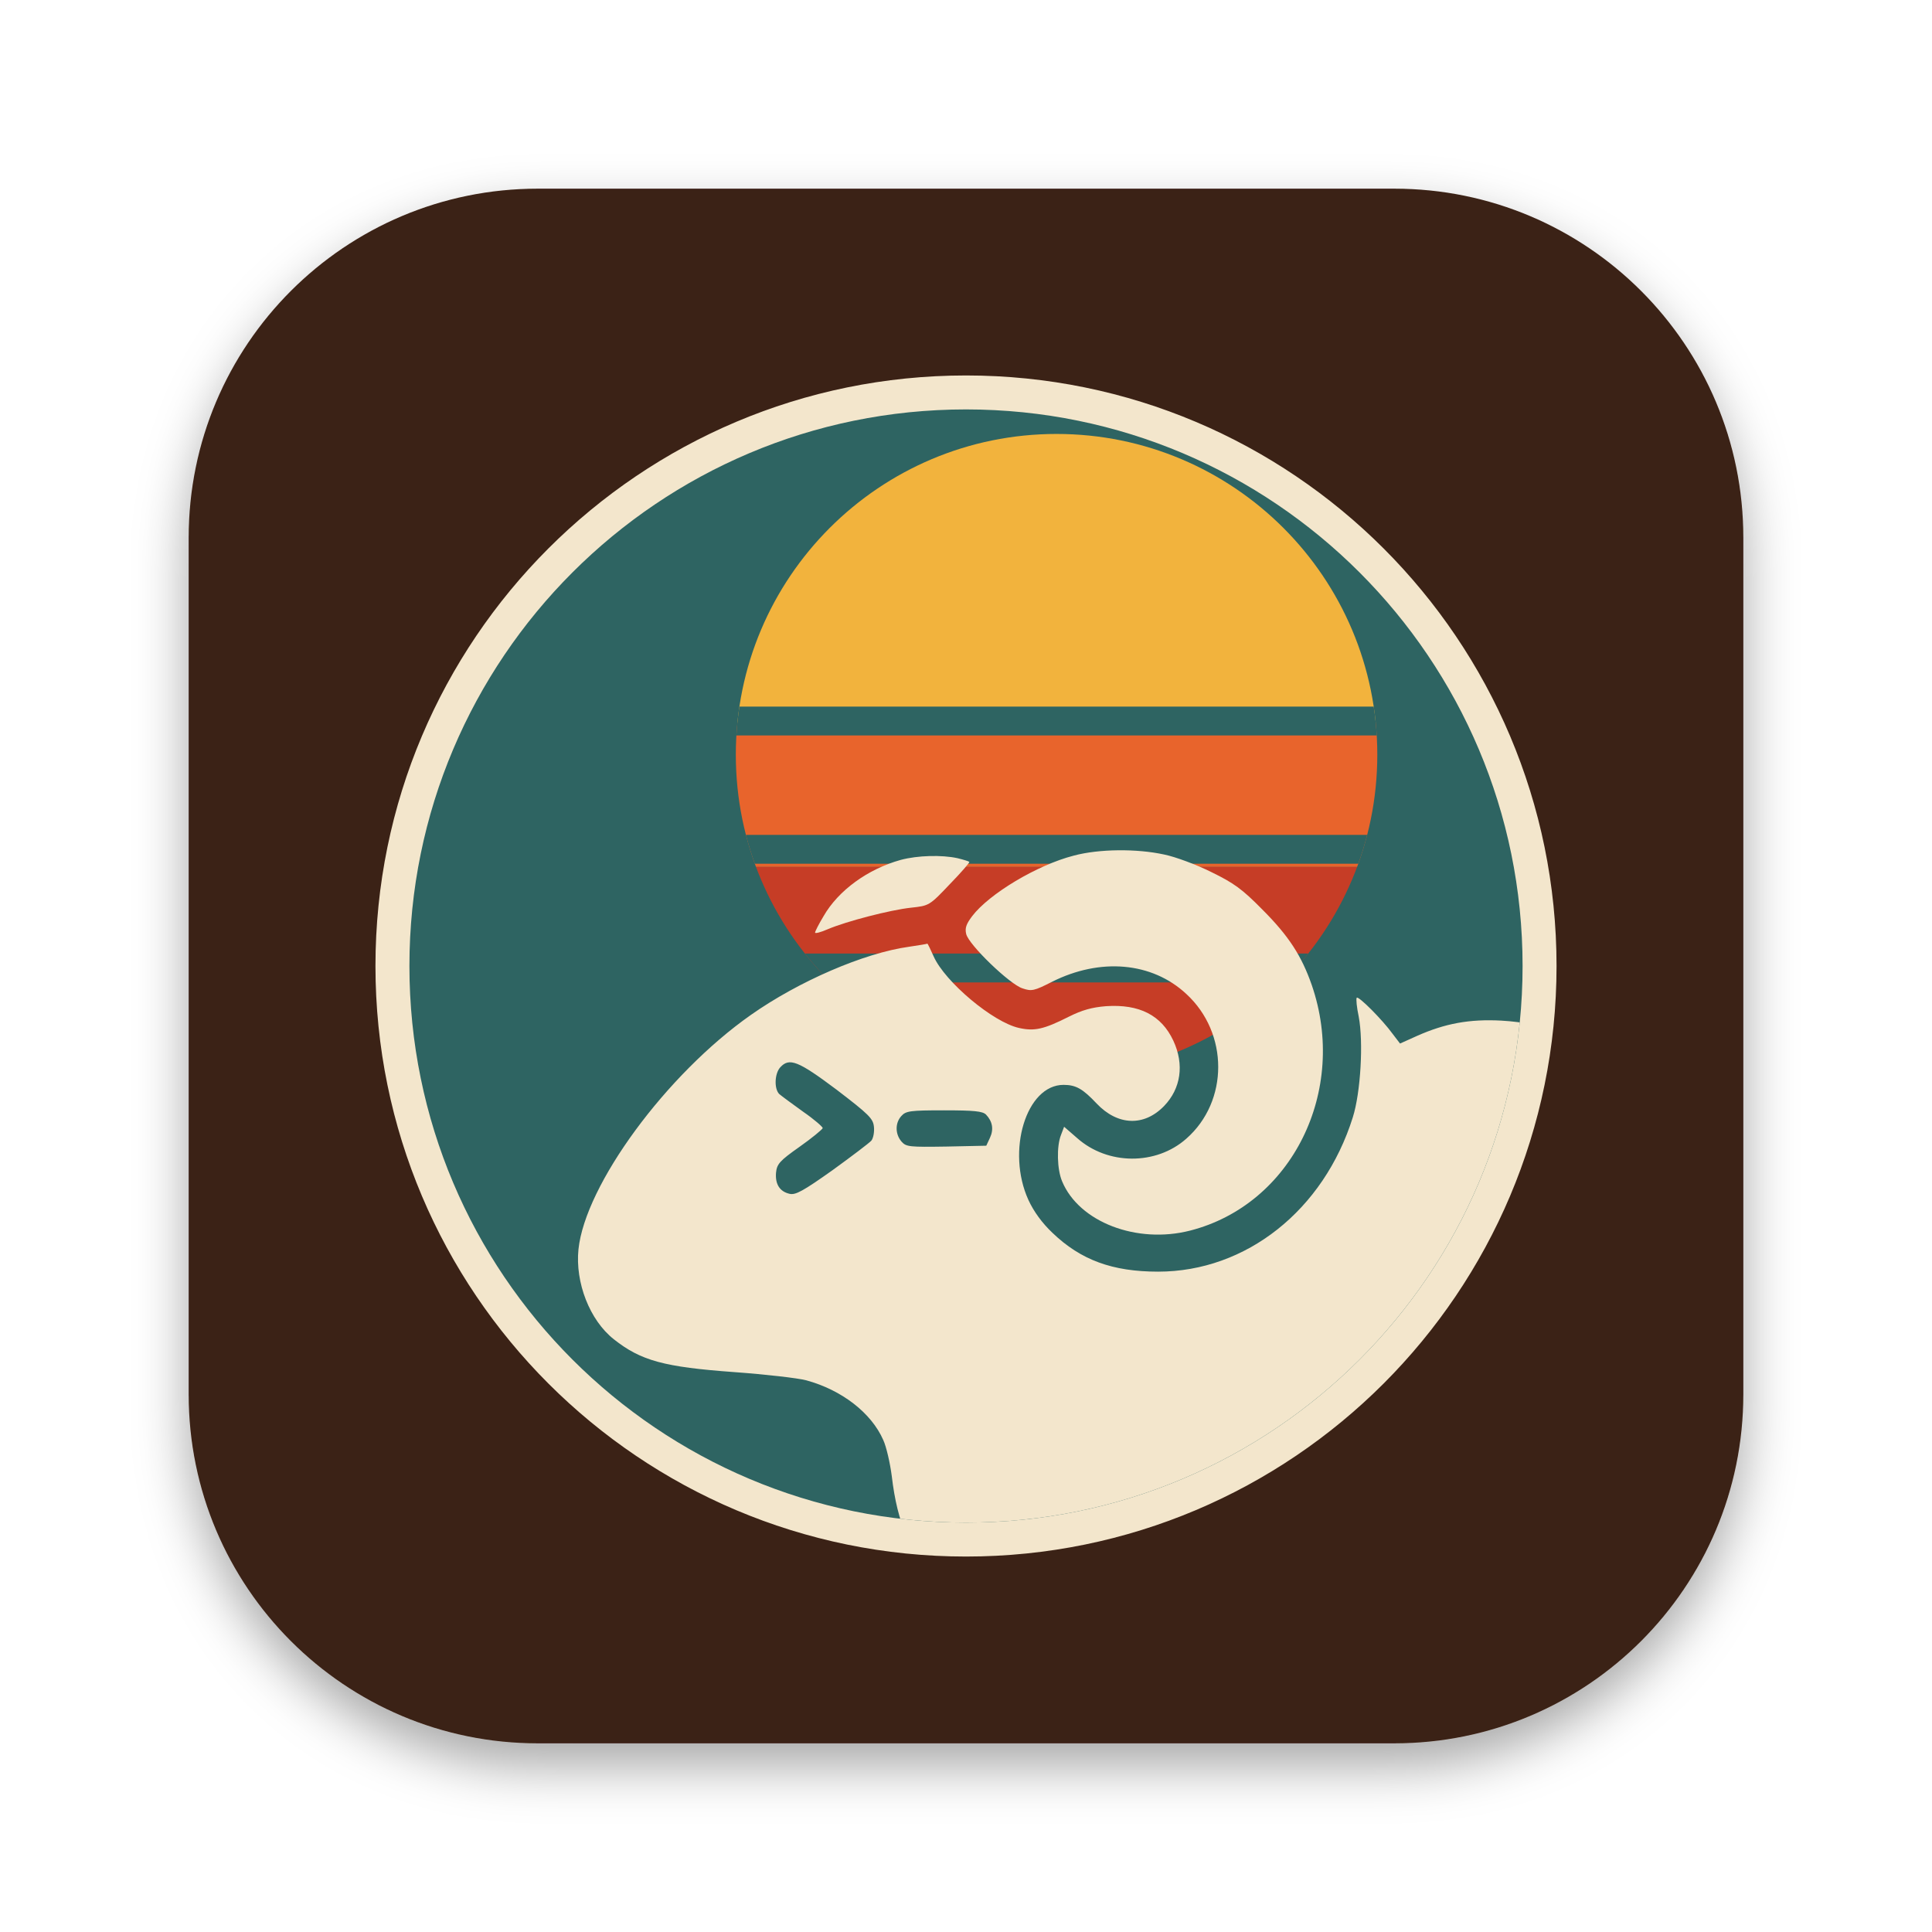
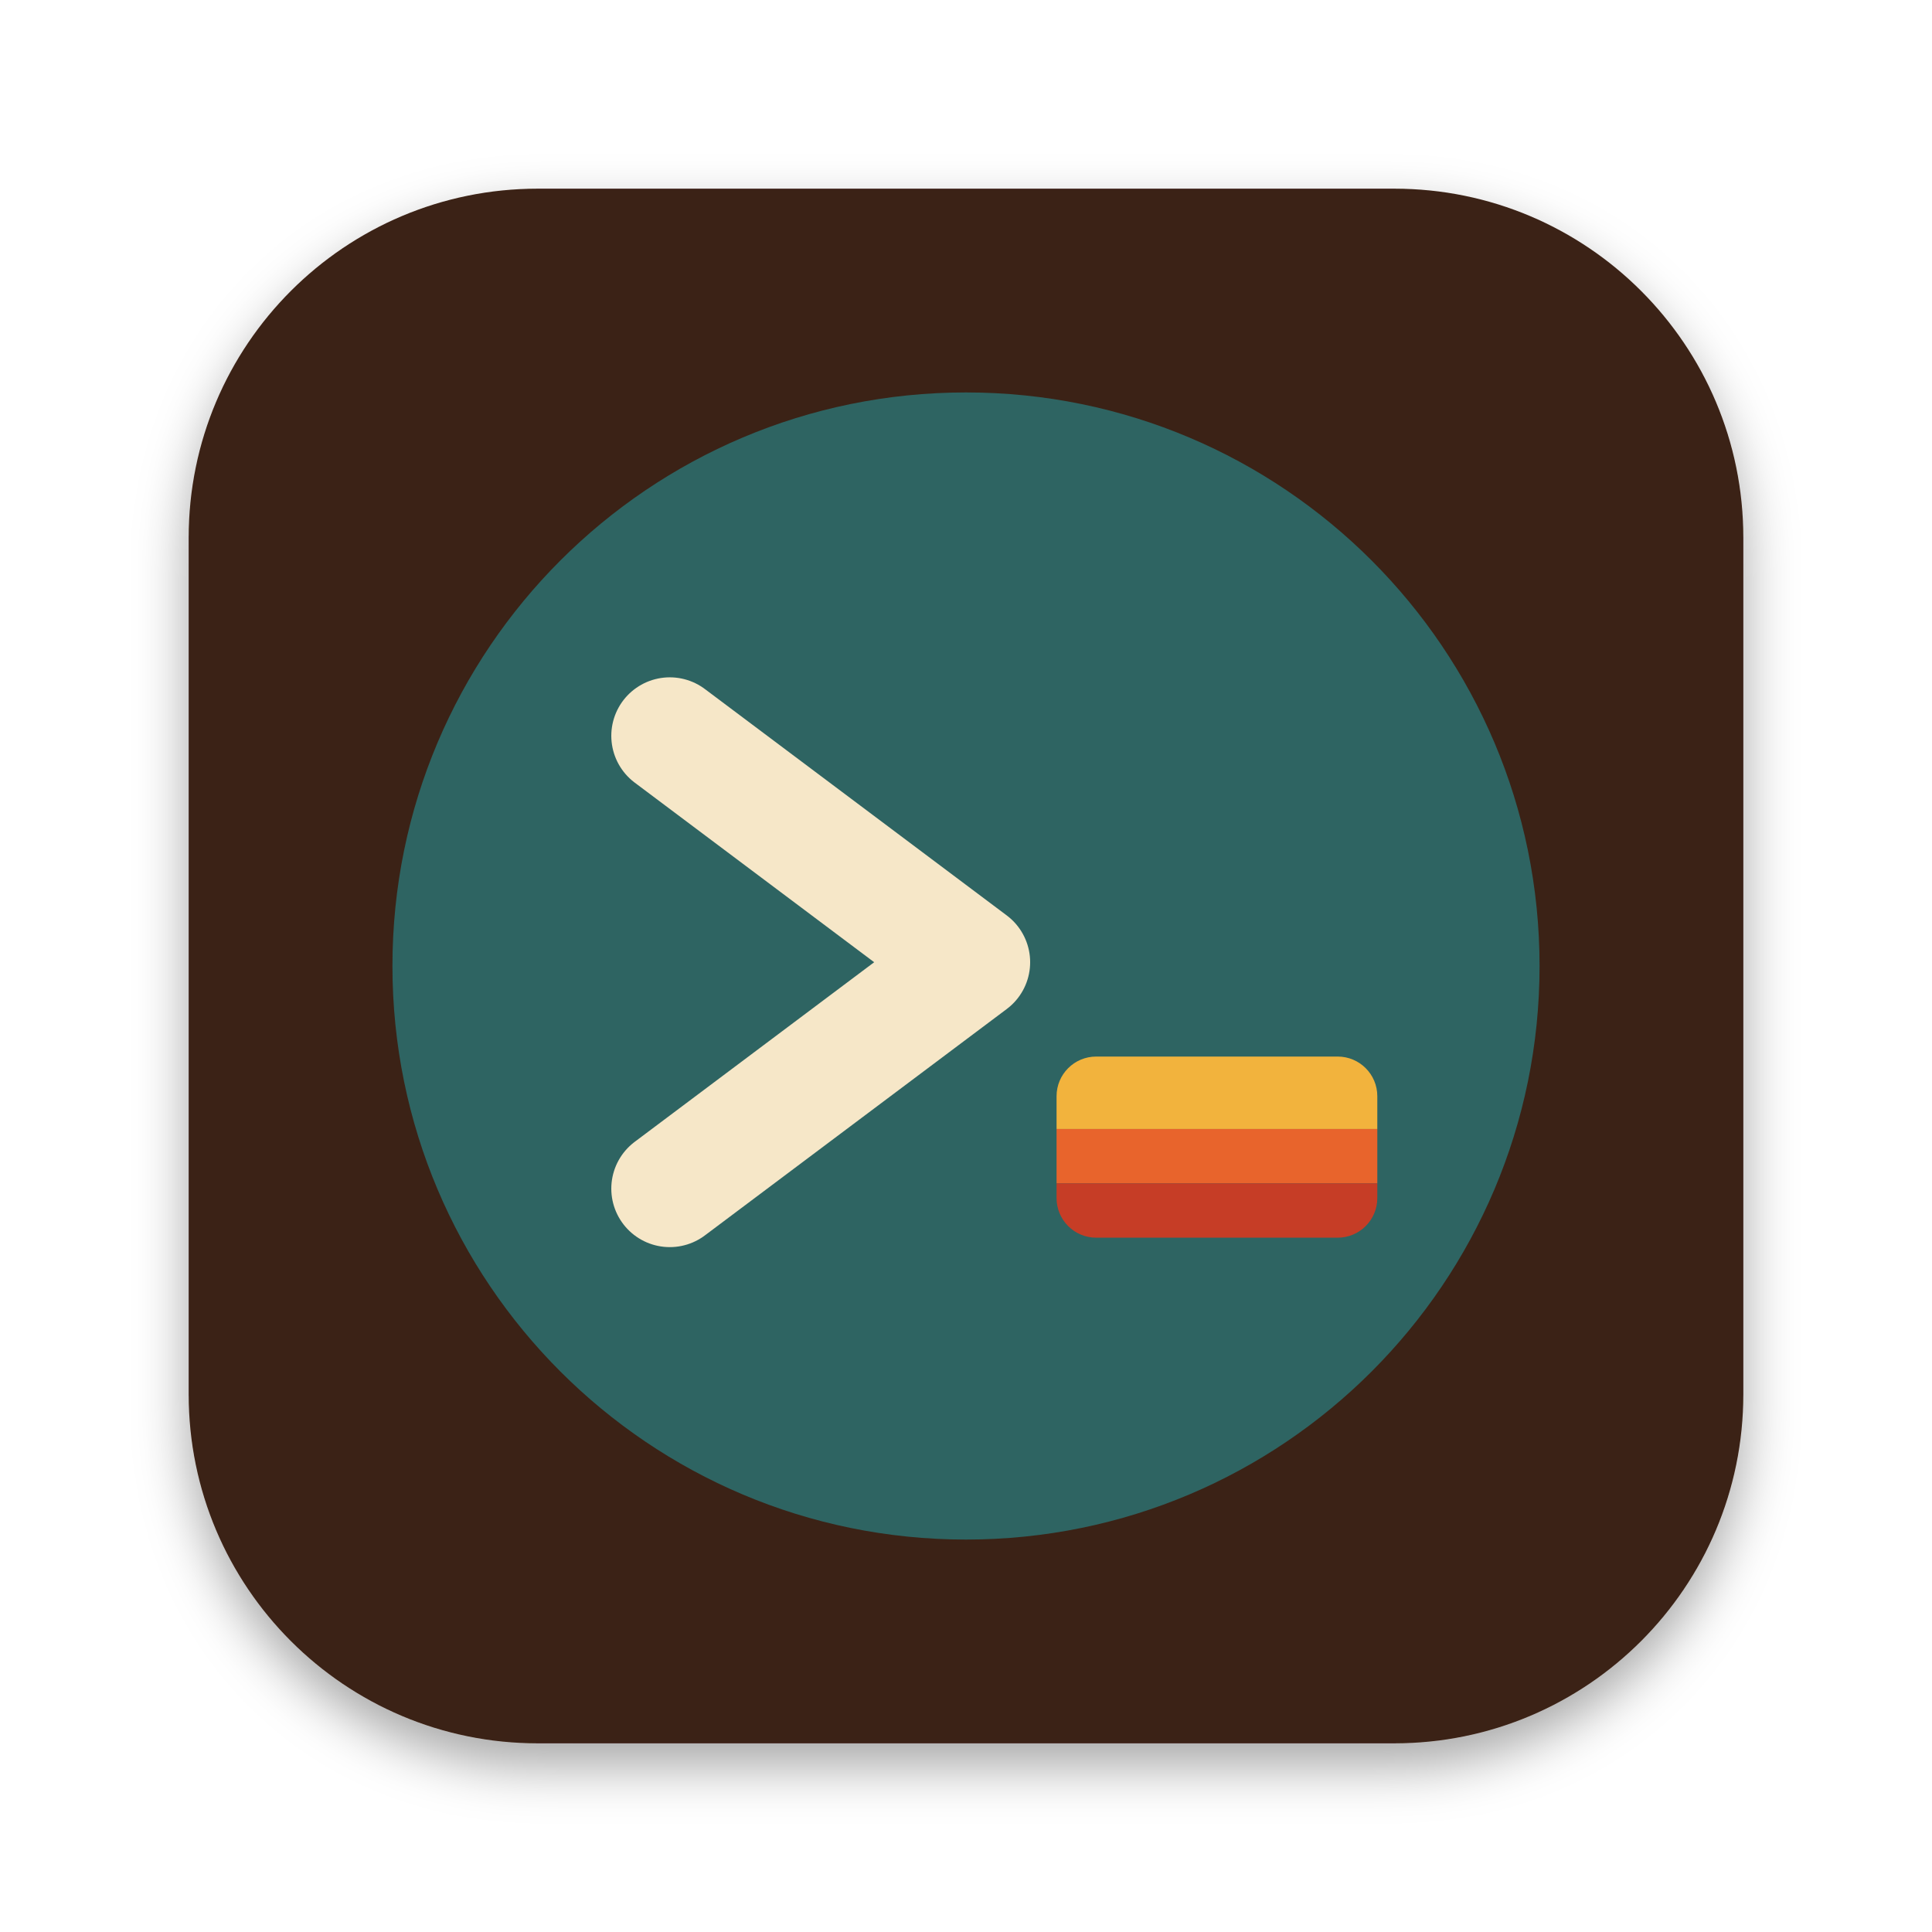
<svg xmlns="http://www.w3.org/2000/svg" width="1024" height="1024" viewBox="0 0 1024 1024" role="img" aria-labelledby="title">
  <defs>
    <clipPath id="tile">
      <rect x="100" y="100" width="824" height="824" rx="185" />
+     </clipPath>
+     <clipPath id="cursor">
+       <rect x="560" y="560" width="170" height="96" rx="21" />
    </clipPath>
    <filter id="shadow" x="-10%" y="-10%" width="120%" height="125%">
      <feDropShadow dx="0" dy="12" stdDeviation="14" flood-color="#000" flood-opacity="0.35" />
    </filter>
  </defs>
  <rect x="100" y="100" width="824" height="824" rx="185" fill="#3b2417" filter="url(#shadow)" />
  <g clip-path="url(#tile)">
    <circle cx="512" cy="512" r="304" fill="#2e6462" />
-     <clipPath id="badge">
-       <circle cx="512" cy="512" r="295" />
-     </clipPath>
-     <g clip-path="url(#badge)">
-       <clipPath id="m">
-         <circle cx="560" cy="400" r="170" />
-       </clipPath>
-       <g clip-path="url(#m)">
-         <rect x="390" y="230" width="340" height="153.0" fill="#f2b33d" />
-         <rect x="390" y="383.0" width="340" height="76.5" fill="#e8642c" />
-         <rect x="390" y="459.5" width="340" height="110.5" fill="#c63d26" />
-         <rect x="390" y="374.5" width="340" height="15.3" fill="#2e6462" />
-         <rect x="390" y="442.5" width="340" height="15.3" fill="#2e6462" />
-         <rect x="390" y="505.4" width="340" height="15.3" fill="#2e6462" />
-       </g>
-       <path d="M2794 3710 c-129 -33 -299 -135 -359 -214 -21 -28 -26 -42 -21 -63 9 -38 154 -178 199 -192 32 -11 41 -9 104 23 171 86 354 70 475 -43 150 -138 150 -379 0 -511 -107 -95 -278 -94 -386 2 l-46 40 -11 -29 c-16 -40 -14 -122 4 -164 60 -144 264 -222 452 -174 360 92 559 494 430 868 -36 103 -81 173 -175 267 -71 72 -100 93 -180 132 -52 26 -127 54 -167 62 -96 21 -230 20 -319 -4z M2183 3695 c-116 -32 -221 -108 -273 -199 -17 -28 -30 -54 -30 -58 0 -4 20 1 45 12 66 28 220 68 294 76 64 7 65 7 137 83 40 41 71 77 69 79 -2 2 -21 8 -42 13 -55 12 -140 10 -200 -6z M2212 3388 c-159 -22 -390 -122 -559 -241 -299 -210 -585 -600 -609 -828 -12 -118 40 -251 125 -318 96 -76 178 -98 426 -116 110 -8 224 -21 254 -29 125 -34 230 -115 272 -211 11 -24 24 -81 30 -127 20 -170 65 -271 166 -374 34 -35 63 -65 63 -67 0 -1 -10 -27 -22 -57 -29 -76 -37 -259 -14 -350 42 -170 158 -318 311 -397 44 -23 98 -46 120 -52 22 -6 45 -14 51 -18 5 -5 15 -48 22 -96 6 -48 14 -92 17 -97 4 -6 415 -10 1131 -10 l1124 0 0 1584 0 1585 -55 -19 c-84 -29 -143 -68 -232 -154 l-83 -78 -54 49 c-111 102 -233 151 -391 160 -113 6 -199 -10 -298 -54 l-60 -27 -26 34 c-37 51 -120 134 -127 128 -3 -4 0 -34 7 -67 17 -89 7 -268 -21 -356 -103 -328 -377 -545 -688 -545 -161 0 -273 41 -373 137 -37 35 -66 75 -85 116 -79 173 -8 407 124 407 44 0 68 -14 117 -66 74 -78 167 -82 238 -9 60 62 72 147 33 231 -42 90 -120 130 -238 122 -50 -4 -85 -14 -131 -37 -89 -45 -122 -52 -176 -40 -92 20 -262 163 -302 253 -11 25 -21 45 -22 45 -1 -1 -30 -6 -65 -11z m-256 -505 c115 -88 129 -102 132 -131 2 -18 -2 -40 -9 -49 -7 -8 -69 -55 -138 -105 -103 -73 -130 -88 -151 -83 -35 8 -51 34 -48 74 3 31 12 42 83 92 44 31 80 61 82 66 1 4 -30 31 -69 58 -39 28 -77 56 -85 63 -18 19 -16 72 4 94 32 35 63 23 199 -79z m528 -88 c23 -24 28 -52 14 -82 l-13 -28 -141 -3 c-130 -2 -142 -1 -158 17 -23 26 -24 66 -1 91 16 18 32 20 151 20 105 0 136 -3 148 -15z" transform="translate(150 1010) scale(.15 -.15)" fill="#f3e6cc" />
+     <path d="M355 390 L515 510 L355 630" fill="none" stroke="#f6e7c8" stroke-width="62" stroke-linecap="round" stroke-linejoin="round" />
+     <g clip-path="url(#cursor)">
+       <rect x="560" y="560" width="170" height="38.4" fill="#f2b33d" />
+       <rect x="560" y="598.4" width="170" height="28.8" fill="#e8642c" />
+       <rect x="560" y="627.2" width="170" height="28.8" fill="#c63d26" />
    </g>
-     <circle cx="512" cy="512" r="304" fill="none" stroke="#f3e6cc" stroke-width="18" />
  </g>
</svg>
